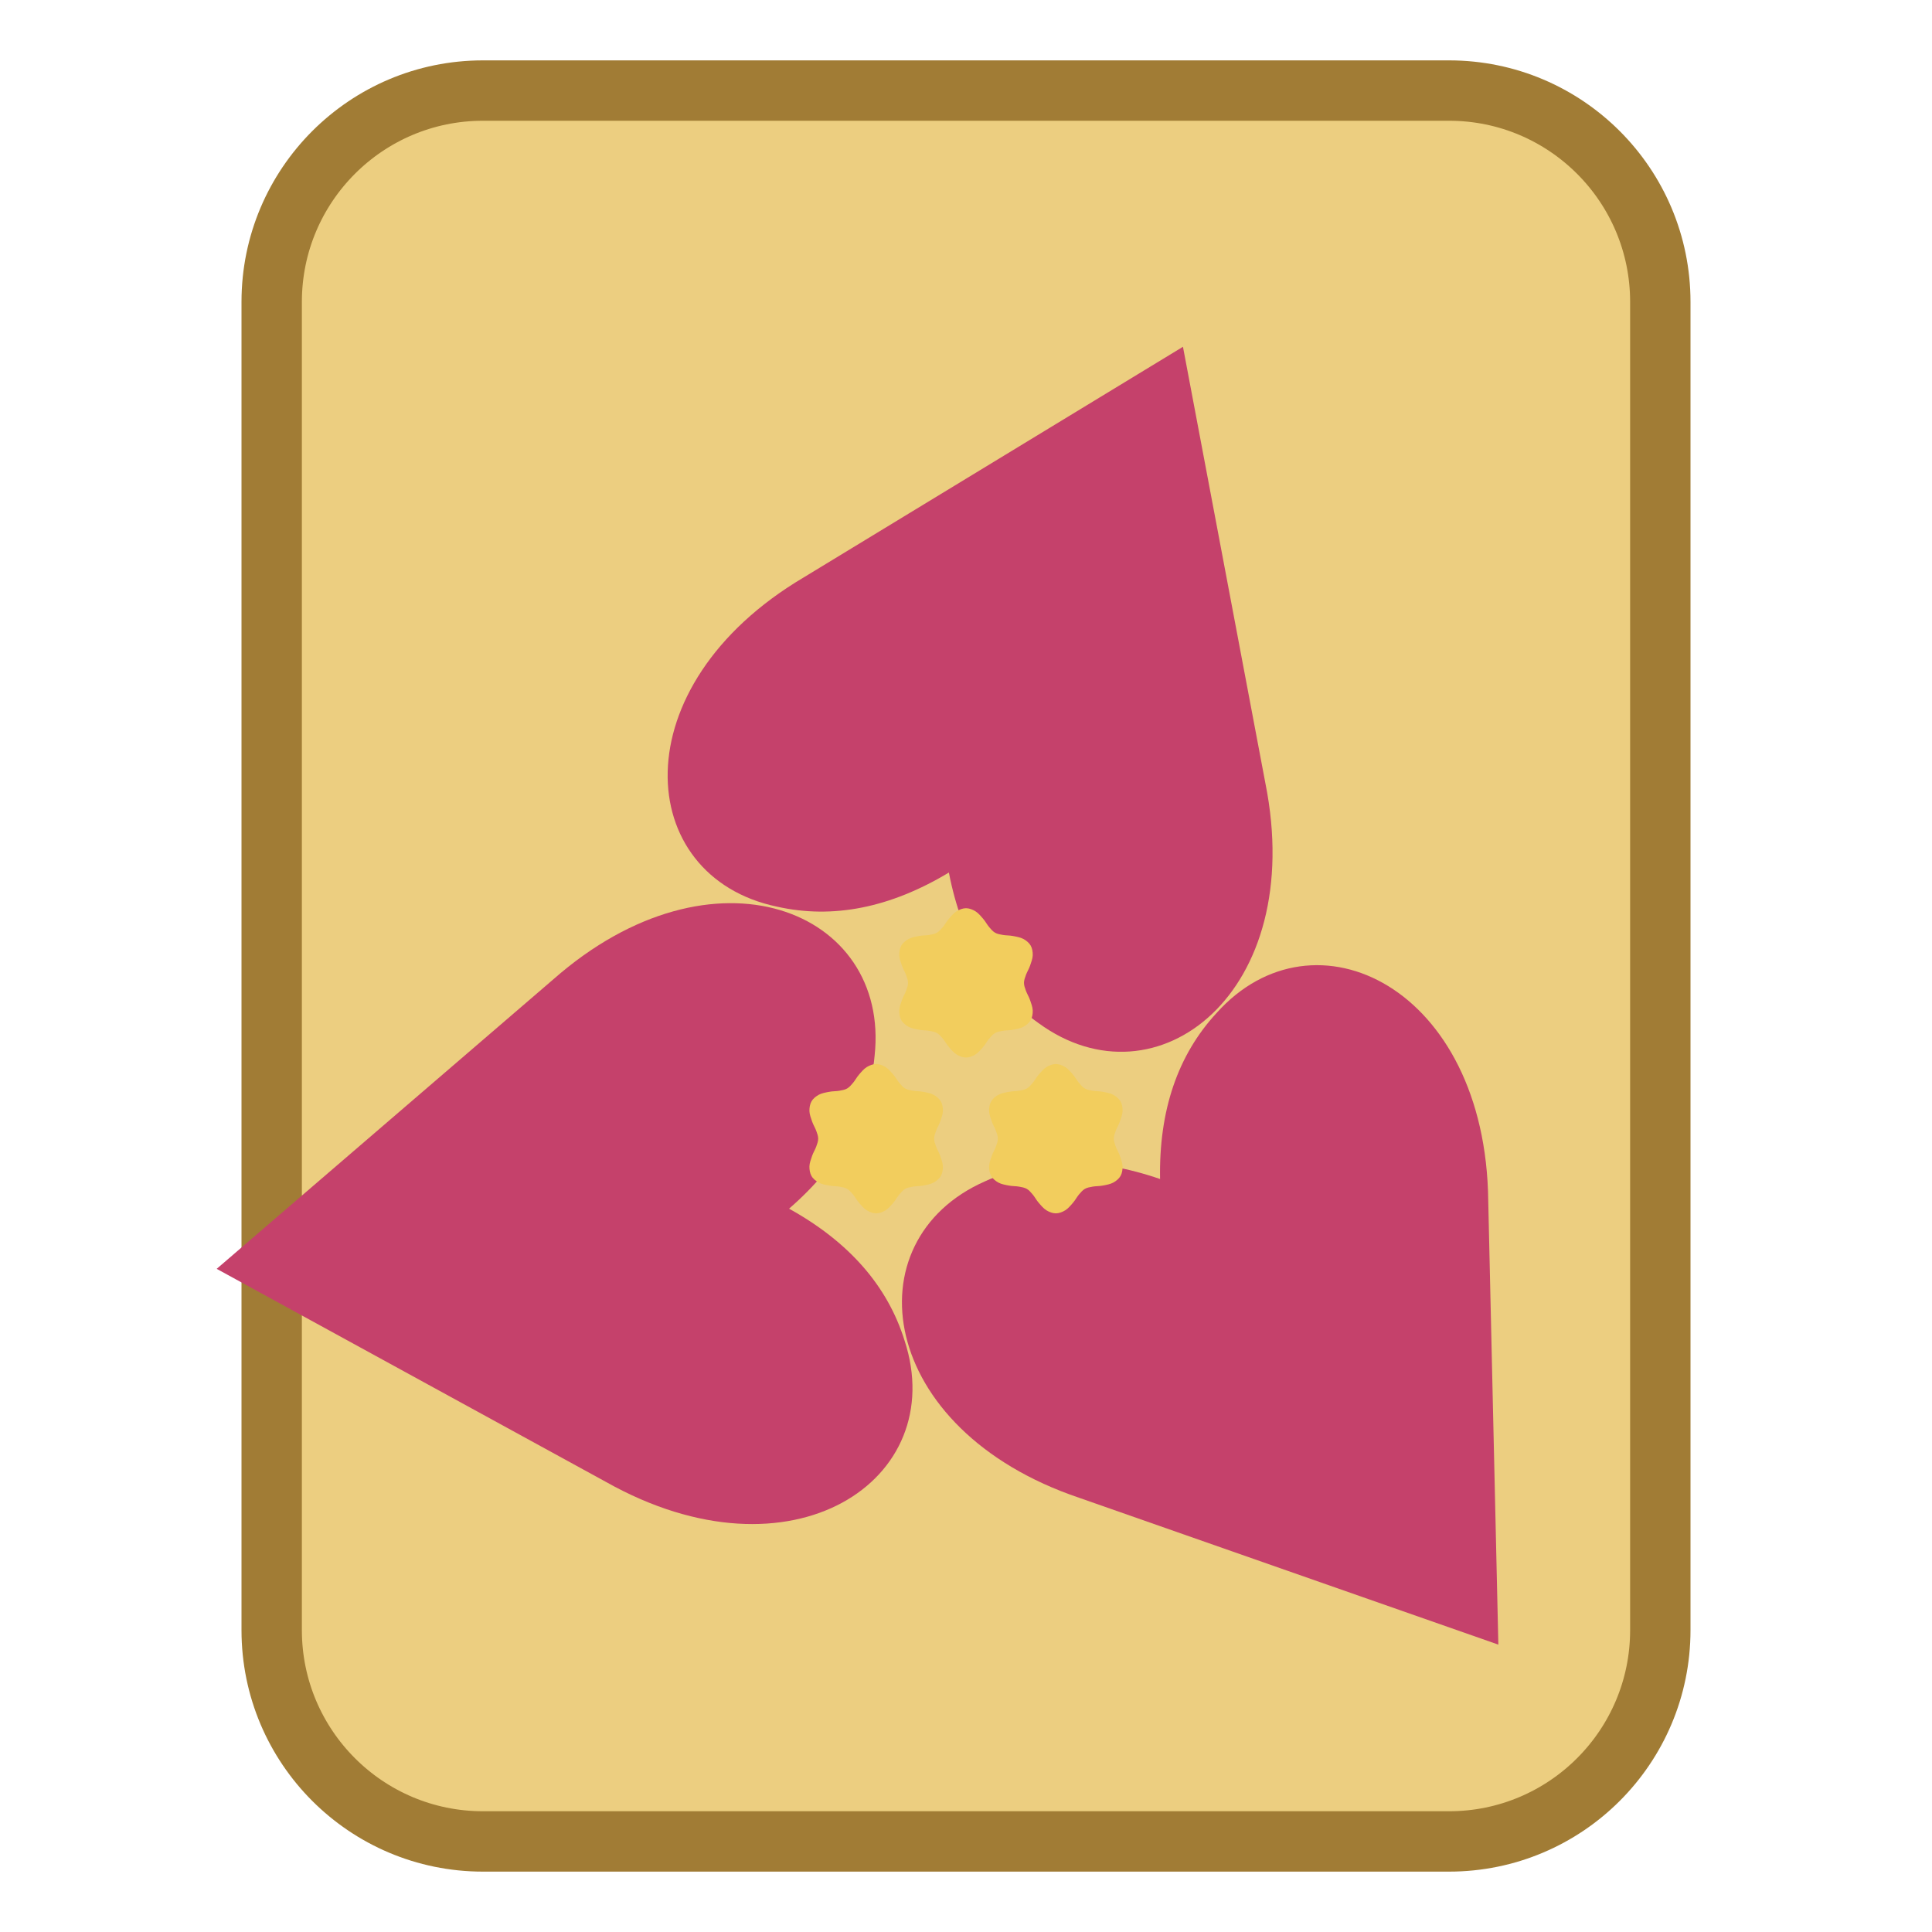
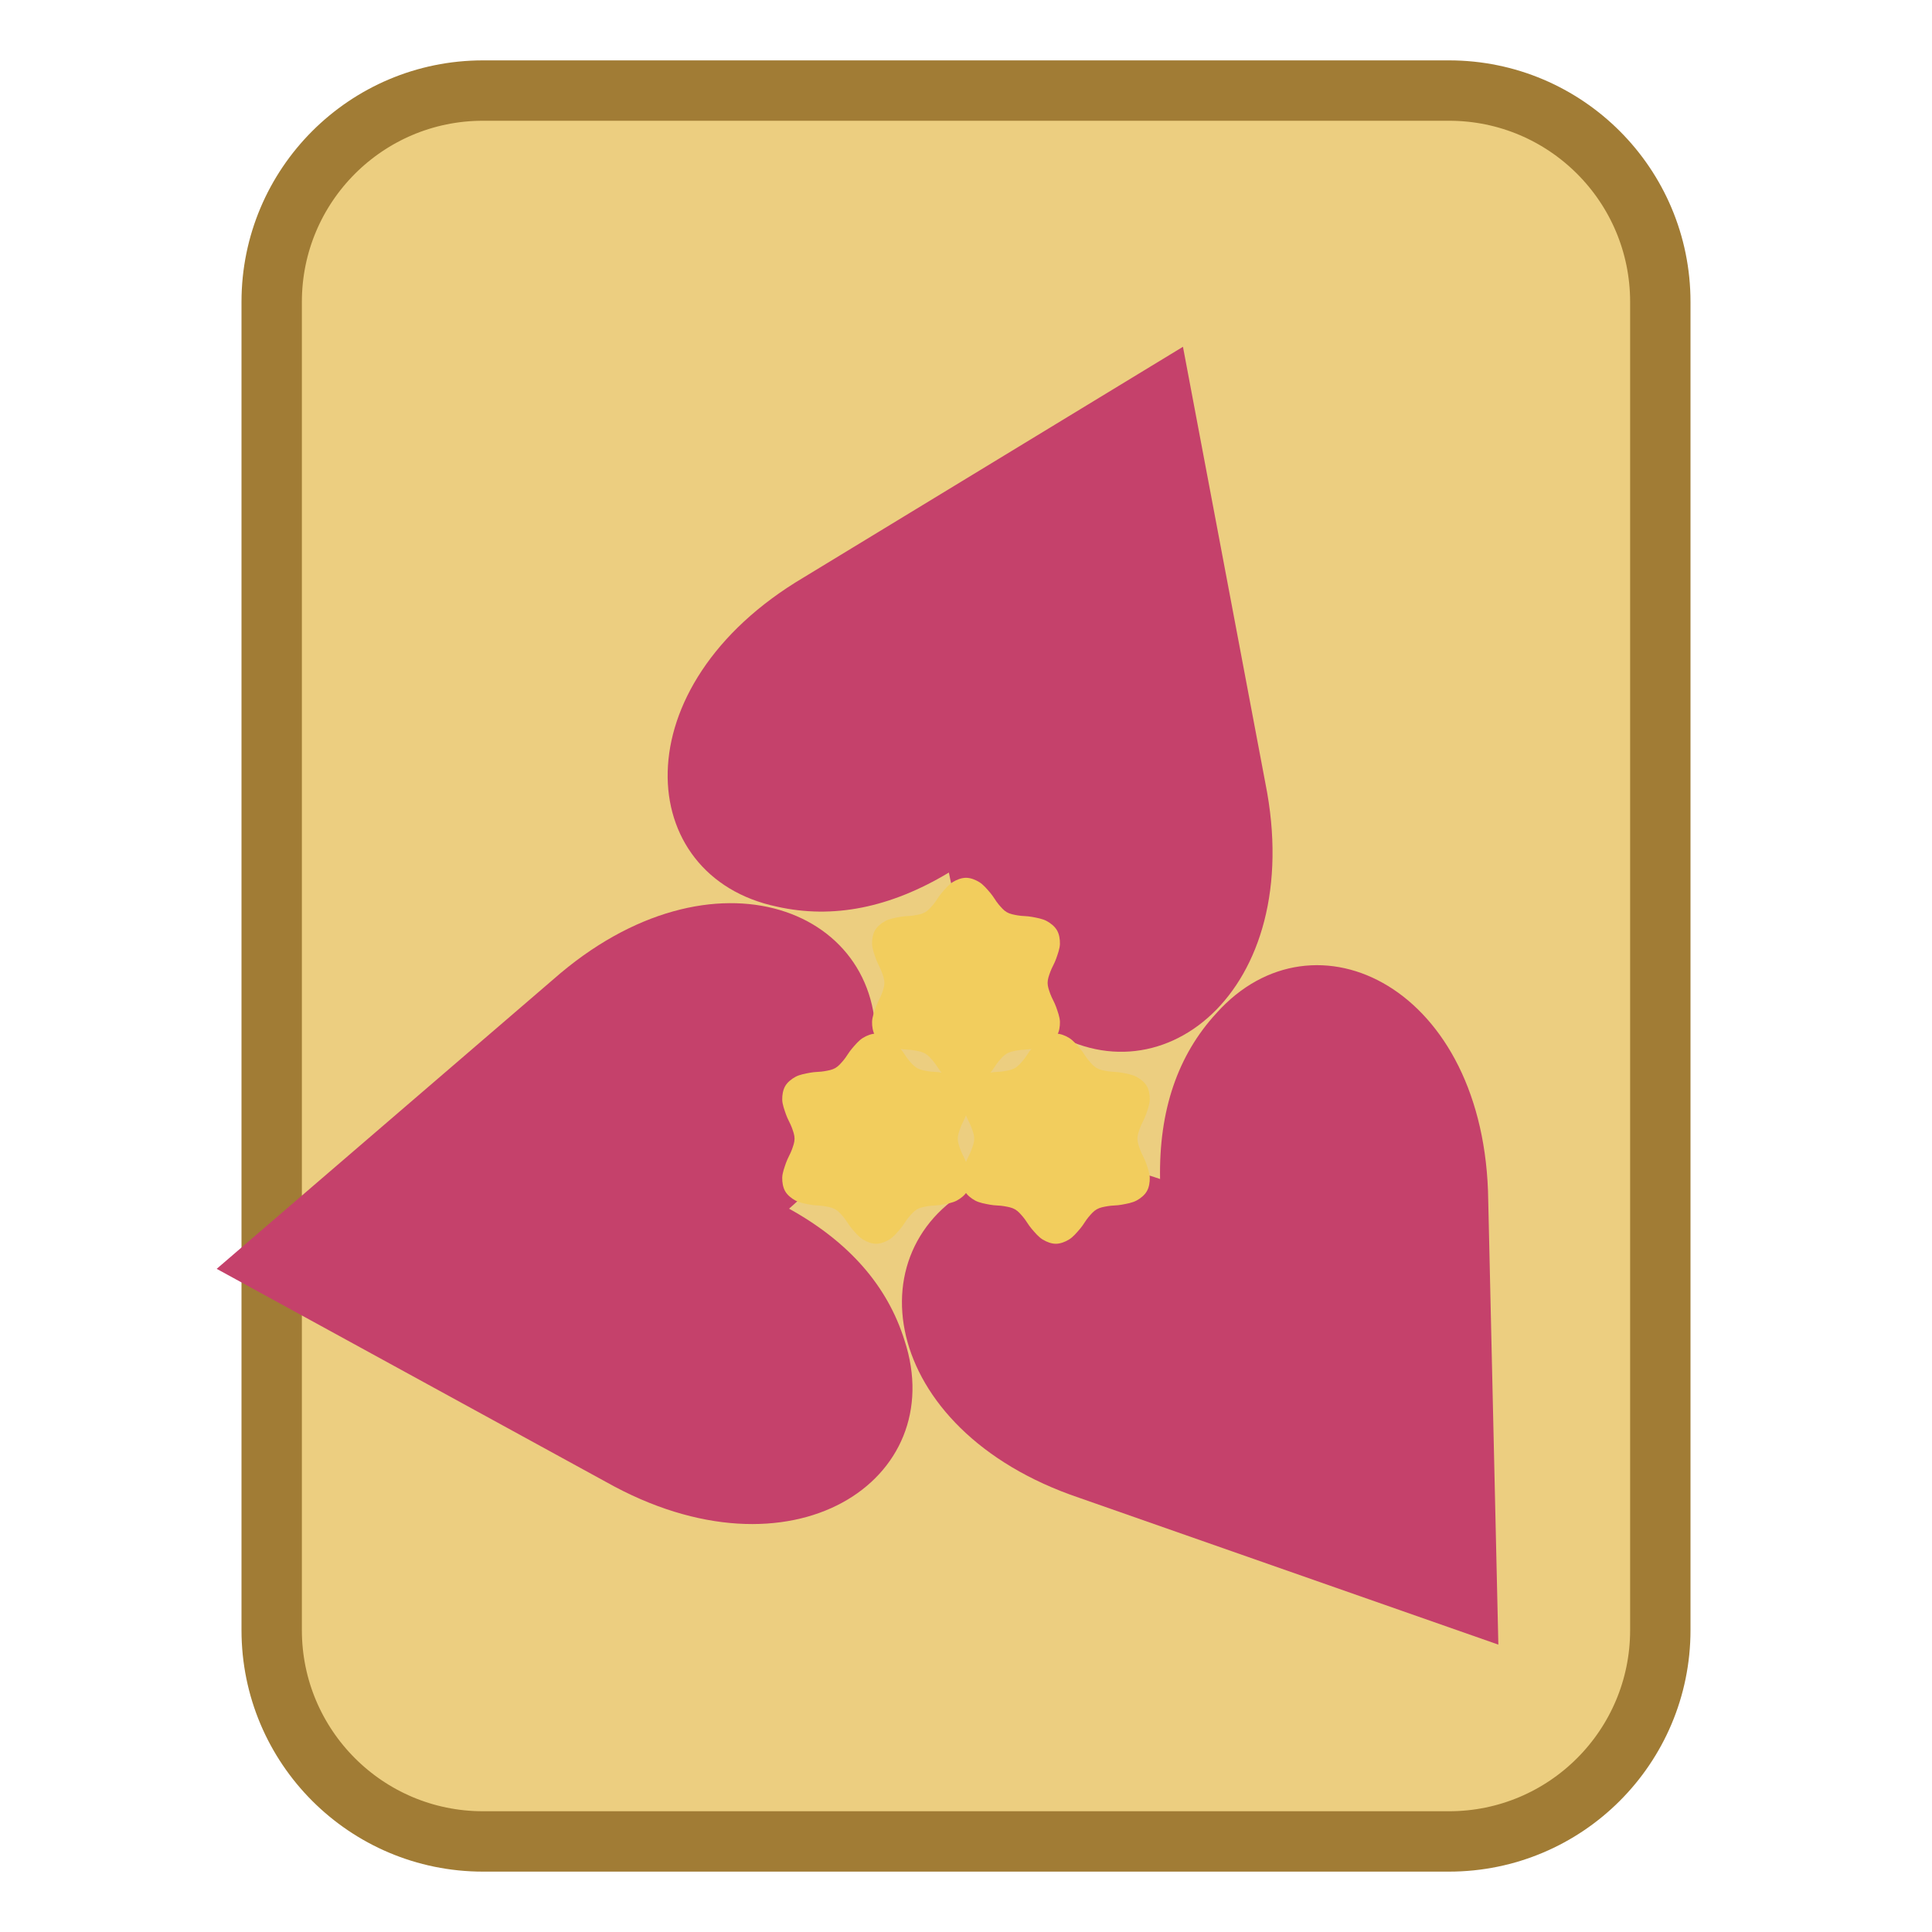
<svg xmlns="http://www.w3.org/2000/svg" viewBox="0 0 64 64" fill="none" role="img" aria-label="旋心">
  <rect x="9" y="3" width="46" height="58" rx="7" fill="#ECCE80" stroke="#A17C35" stroke-width="2" />
  <g transform="translate(32 36) scale(0.93) translate(-32 -36)">
    <g transform="rotate(0 32 36)">
      <g transform="translate(0 -2) rotate(24 32 29)">
        <path d="M32 10 L41 23 C45.4 29.2 42.2 35.2 37.1 34.1 Q34.1 33.5 32 30.5 Q29.9 33.5 26.9 34.1 C21.8 35.2 18.6 29.2 23 23 Z" fill="#C5416B" />
      </g>
    </g>
    <g transform="rotate(120 32 36)">
      <g transform="translate(0 -2) rotate(24 32 29)">
        <path d="M32 10 L41 23 C45.4 29.2 42.2 35.2 37.1 34.1 Q34.1 33.5 32 30.5 Q29.9 33.5 26.9 34.1 C21.8 35.2 18.6 29.2 23 23 Z" fill="#C5416B" />
      </g>
    </g>
    <g transform="rotate(240 32 36)">
      <g transform="translate(0 -2) rotate(24 32 29)">
        <path d="M32 10 L41 23 C45.4 29.2 42.2 35.2 37.1 34.1 Q34.1 33.5 32 30.5 Q29.9 33.5 26.9 34.1 C21.8 35.2 18.6 29.2 23 23 Z" fill="#C5416B" />
      </g>
    </g>
    <g data-flower-center="bougainvillea">
-       <path d="M32 28.53C32.083 28.53 32.173 28.564 32.249 28.611C32.324 28.657 32.393 28.74 32.453 28.81C32.513 28.879 32.558 28.966 32.61 29.027C32.662 29.088 32.705 29.14 32.765 29.175C32.825 29.21 32.892 29.221 32.971 29.235C33.049 29.25 33.147 29.245 33.237 29.263C33.328 29.28 33.434 29.298 33.512 29.34C33.59 29.382 33.665 29.443 33.706 29.515C33.748 29.587 33.763 29.682 33.761 29.771C33.758 29.86 33.72 29.96 33.69 30.047C33.66 30.134 33.608 30.216 33.581 30.292C33.554 30.367 33.53 30.431 33.53 30.5C33.53 30.569 33.554 30.633 33.581 30.708C33.608 30.784 33.66 30.866 33.69 30.953C33.72 31.04 33.758 31.14 33.761 31.229C33.763 31.318 33.748 31.413 33.706 31.485C33.665 31.557 33.59 31.618 33.512 31.66C33.434 31.702 33.328 31.72 33.237 31.737C33.147 31.755 33.049 31.75 32.971 31.765C32.892 31.779 32.825 31.79 32.765 31.825C32.705 31.86 32.662 31.912 32.61 31.973C32.558 32.034 32.513 32.121 32.453 32.19C32.393 32.26 32.324 32.343 32.249 32.389C32.173 32.436 32.083 32.47 32 32.47C31.917 32.47 31.827 32.436 31.751 32.389C31.676 32.343 31.607 32.26 31.547 32.19C31.487 32.121 31.442 32.034 31.39 31.973C31.338 31.912 31.295 31.86 31.235 31.825C31.175 31.79 31.108 31.779 31.029 31.765C30.951 31.75 30.853 31.755 30.763 31.737C30.672 31.72 30.566 31.702 30.488 31.66C30.41 31.618 30.335 31.557 30.294 31.485C30.253 31.413 30.237 31.318 30.239 31.229C30.242 31.14 30.28 31.04 30.31 30.953C30.34 30.866 30.392 30.784 30.419 30.708C30.446 30.633 30.47 30.569 30.47 30.5C30.47 30.431 30.446 30.367 30.419 30.292C30.392 30.216 30.34 30.134 30.31 30.047C30.28 29.96 30.242 29.86 30.239 29.771C30.237 29.682 30.253 29.587 30.294 29.515C30.335 29.443 30.41 29.382 30.488 29.34C30.566 29.298 30.672 29.28 30.763 29.263C30.853 29.245 30.951 29.25 31.029 29.235C31.108 29.221 31.175 29.21 31.235 29.175C31.295 29.14 31.338 29.088 31.39 29.027C31.442 28.966 31.487 28.879 31.547 28.81C31.607 28.74 31.676 28.657 31.751 28.611C31.827 28.564 31.917 28.53 32 28.53Z" transform="translate(32 32.3) scale(1.35) translate(-32 -30.5)" fill="#F2CD5D" />
-       <path d="M32 28.53C32.083 28.53 32.173 28.564 32.249 28.611C32.324 28.657 32.393 28.74 32.453 28.81C32.513 28.879 32.558 28.966 32.61 29.027C32.662 29.088 32.705 29.14 32.765 29.175C32.825 29.21 32.892 29.221 32.971 29.235C33.049 29.25 33.147 29.245 33.237 29.263C33.328 29.28 33.434 29.298 33.512 29.34C33.59 29.382 33.665 29.443 33.706 29.515C33.748 29.587 33.763 29.682 33.761 29.771C33.758 29.86 33.72 29.96 33.69 30.047C33.66 30.134 33.608 30.216 33.581 30.292C33.554 30.367 33.53 30.431 33.53 30.5C33.53 30.569 33.554 30.633 33.581 30.708C33.608 30.784 33.66 30.866 33.69 30.953C33.72 31.04 33.758 31.14 33.761 31.229C33.763 31.318 33.748 31.413 33.706 31.485C33.665 31.557 33.59 31.618 33.512 31.66C33.434 31.702 33.328 31.72 33.237 31.737C33.147 31.755 33.049 31.75 32.971 31.765C32.892 31.779 32.825 31.79 32.765 31.825C32.705 31.86 32.662 31.912 32.61 31.973C32.558 32.034 32.513 32.121 32.453 32.19C32.393 32.26 32.324 32.343 32.249 32.389C32.173 32.436 32.083 32.47 32 32.47C31.917 32.47 31.827 32.436 31.751 32.389C31.676 32.343 31.607 32.26 31.547 32.19C31.487 32.121 31.442 32.034 31.39 31.973C31.338 31.912 31.295 31.86 31.235 31.825C31.175 31.79 31.108 31.779 31.029 31.765C30.951 31.75 30.853 31.755 30.763 31.737C30.672 31.72 30.566 31.702 30.488 31.66C30.41 31.618 30.335 31.557 30.294 31.485C30.253 31.413 30.237 31.318 30.239 31.229C30.242 31.14 30.28 31.04 30.31 30.953C30.34 30.866 30.392 30.784 30.419 30.708C30.446 30.633 30.47 30.569 30.47 30.5C30.47 30.431 30.446 30.367 30.419 30.292C30.392 30.216 30.34 30.134 30.31 30.047C30.28 29.96 30.242 29.86 30.239 29.771C30.237 29.682 30.253 29.587 30.294 29.515C30.335 29.443 30.41 29.382 30.488 29.34C30.566 29.298 30.672 29.28 30.763 29.263C30.853 29.245 30.951 29.25 31.029 29.235C31.108 29.221 31.175 29.21 31.235 29.175C31.295 29.14 31.338 29.088 31.39 29.027C31.442 28.966 31.487 28.879 31.547 28.81C31.607 28.74 31.676 28.657 31.751 28.611C31.827 28.564 31.917 28.53 32 28.53Z" transform="translate(28.8 37.85) scale(1.35) translate(-32 -30.5)" fill="#F2CD5D" />
-       <path d="M32 28.53C32.083 28.53 32.173 28.564 32.249 28.611C32.324 28.657 32.393 28.74 32.453 28.81C32.513 28.879 32.558 28.966 32.61 29.027C32.662 29.088 32.705 29.14 32.765 29.175C32.825 29.21 32.892 29.221 32.971 29.235C33.049 29.25 33.147 29.245 33.237 29.263C33.328 29.28 33.434 29.298 33.512 29.34C33.59 29.382 33.665 29.443 33.706 29.515C33.748 29.587 33.763 29.682 33.761 29.771C33.758 29.86 33.72 29.96 33.69 30.047C33.66 30.134 33.608 30.216 33.581 30.292C33.554 30.367 33.53 30.431 33.53 30.5C33.53 30.569 33.554 30.633 33.581 30.708C33.608 30.784 33.66 30.866 33.69 30.953C33.72 31.04 33.758 31.14 33.761 31.229C33.763 31.318 33.748 31.413 33.706 31.485C33.665 31.557 33.59 31.618 33.512 31.66C33.434 31.702 33.328 31.72 33.237 31.737C33.147 31.755 33.049 31.75 32.971 31.765C32.892 31.779 32.825 31.79 32.765 31.825C32.705 31.86 32.662 31.912 32.61 31.973C32.558 32.034 32.513 32.121 32.453 32.19C32.393 32.26 32.324 32.343 32.249 32.389C32.173 32.436 32.083 32.47 32 32.47C31.917 32.47 31.827 32.436 31.751 32.389C31.676 32.343 31.607 32.26 31.547 32.19C31.487 32.121 31.442 32.034 31.39 31.973C31.338 31.912 31.295 31.86 31.235 31.825C31.175 31.79 31.108 31.779 31.029 31.765C30.951 31.75 30.853 31.755 30.763 31.737C30.672 31.72 30.566 31.702 30.488 31.66C30.41 31.618 30.335 31.557 30.294 31.485C30.253 31.413 30.237 31.318 30.239 31.229C30.242 31.14 30.28 31.04 30.31 30.953C30.34 30.866 30.392 30.784 30.419 30.708C30.446 30.633 30.47 30.569 30.47 30.5C30.47 30.431 30.446 30.367 30.419 30.292C30.392 30.216 30.34 30.134 30.31 30.047C30.28 29.96 30.242 29.86 30.239 29.771C30.237 29.682 30.253 29.587 30.294 29.515C30.335 29.443 30.41 29.382 30.488 29.34C30.566 29.298 30.672 29.28 30.763 29.263C30.853 29.245 30.951 29.25 31.029 29.235C31.108 29.221 31.175 29.21 31.235 29.175C31.295 29.14 31.338 29.088 31.39 29.027C31.442 28.966 31.487 28.879 31.547 28.81C31.607 28.74 31.676 28.657 31.751 28.611C31.827 28.564 31.917 28.53 32 28.53Z" transform="translate(35.2 37.85) scale(1.35) translate(-32 -30.5)" fill="#F2CD5D" />
+       <path d="M32 28.53C32.083 28.53 32.173 28.564 32.249 28.611C32.324 28.657 32.393 28.74 32.453 28.81C32.513 28.879 32.558 28.966 32.61 29.027C32.662 29.088 32.705 29.14 32.765 29.175C32.825 29.21 32.892 29.221 32.971 29.235C33.049 29.25 33.147 29.245 33.237 29.263C33.328 29.28 33.434 29.298 33.512 29.34C33.59 29.382 33.665 29.443 33.706 29.515C33.748 29.587 33.763 29.682 33.761 29.771C33.758 29.86 33.72 29.96 33.69 30.047C33.66 30.134 33.608 30.216 33.581 30.292C33.554 30.367 33.53 30.431 33.53 30.5C33.53 30.569 33.554 30.633 33.581 30.708C33.608 30.784 33.66 30.866 33.69 30.953C33.72 31.04 33.758 31.14 33.761 31.229C33.763 31.318 33.748 31.413 33.706 31.485C33.665 31.557 33.59 31.618 33.512 31.66C33.434 31.702 33.328 31.72 33.237 31.737C33.147 31.755 33.049 31.75 32.971 31.765C32.892 31.779 32.825 31.79 32.765 31.825C32.705 31.86 32.662 31.912 32.61 31.973C32.558 32.034 32.513 32.121 32.453 32.19C32.393 32.26 32.324 32.343 32.249 32.389C32.173 32.436 32.083 32.47 32 32.47C31.917 32.47 31.827 32.436 31.751 32.389C31.676 32.343 31.607 32.26 31.547 32.19C31.487 32.121 31.442 32.034 31.39 31.973C31.338 31.912 31.295 31.86 31.235 31.825C31.175 31.79 31.108 31.779 31.029 31.765C30.951 31.75 30.853 31.755 30.763 31.737C30.672 31.72 30.566 31.702 30.488 31.66C30.41 31.618 30.335 31.557 30.294 31.485C30.253 31.413 30.237 31.318 30.239 31.229C30.242 31.14 30.28 31.04 30.31 30.953C30.34 30.866 30.392 30.784 30.419 30.708C30.446 30.633 30.47 30.569 30.47 30.5C30.47 30.431 30.446 30.367 30.419 30.292C30.392 30.216 30.34 30.134 30.31 30.047C30.28 29.96 30.242 29.86 30.239 29.771C30.237 29.682 30.253 29.587 30.294 29.515C30.335 29.443 30.41 29.382 30.488 29.34C30.566 29.298 30.672 29.28 30.763 29.263C30.853 29.245 30.951 29.25 31.029 29.235C31.108 29.221 31.175 29.21 31.235 29.175C31.295 29.14 31.338 29.088 31.39 29.027C31.442 28.966 31.487 28.879 31.547 28.81C31.607 28.74 31.676 28.657 31.751 28.611C31.827 28.564 31.917 28.53 32 28.53Z" transform="translate(32 32.3) scale(1.9) translate(-32 -30.5)" fill="#F2CD5D" />
+       <path d="M32 28.53C32.083 28.53 32.173 28.564 32.249 28.611C32.324 28.657 32.393 28.74 32.453 28.81C32.513 28.879 32.558 28.966 32.61 29.027C32.662 29.088 32.705 29.14 32.765 29.175C32.825 29.21 32.892 29.221 32.971 29.235C33.049 29.25 33.147 29.245 33.237 29.263C33.328 29.28 33.434 29.298 33.512 29.34C33.59 29.382 33.665 29.443 33.706 29.515C33.748 29.587 33.763 29.682 33.761 29.771C33.758 29.86 33.72 29.96 33.69 30.047C33.66 30.134 33.608 30.216 33.581 30.292C33.554 30.367 33.53 30.431 33.53 30.5C33.53 30.569 33.554 30.633 33.581 30.708C33.608 30.784 33.66 30.866 33.69 30.953C33.72 31.04 33.758 31.14 33.761 31.229C33.763 31.318 33.748 31.413 33.706 31.485C33.665 31.557 33.59 31.618 33.512 31.66C33.434 31.702 33.328 31.72 33.237 31.737C33.147 31.755 33.049 31.75 32.971 31.765C32.892 31.779 32.825 31.79 32.765 31.825C32.705 31.86 32.662 31.912 32.61 31.973C32.558 32.034 32.513 32.121 32.453 32.19C32.393 32.26 32.324 32.343 32.249 32.389C32.173 32.436 32.083 32.47 32 32.47C31.917 32.47 31.827 32.436 31.751 32.389C31.676 32.343 31.607 32.26 31.547 32.19C31.487 32.121 31.442 32.034 31.39 31.973C31.338 31.912 31.295 31.86 31.235 31.825C31.175 31.79 31.108 31.779 31.029 31.765C30.951 31.75 30.853 31.755 30.763 31.737C30.672 31.72 30.566 31.702 30.488 31.66C30.41 31.618 30.335 31.557 30.294 31.485C30.253 31.413 30.237 31.318 30.239 31.229C30.242 31.14 30.28 31.04 30.31 30.953C30.34 30.866 30.392 30.784 30.419 30.708C30.446 30.633 30.47 30.569 30.47 30.5C30.47 30.431 30.446 30.367 30.419 30.292C30.392 30.216 30.34 30.134 30.31 30.047C30.28 29.96 30.242 29.86 30.239 29.771C30.237 29.682 30.253 29.587 30.294 29.515C30.335 29.443 30.41 29.382 30.488 29.34C30.566 29.298 30.672 29.28 30.763 29.263C30.853 29.245 30.951 29.25 31.029 29.235C31.108 29.221 31.175 29.21 31.235 29.175C31.295 29.14 31.338 29.088 31.39 29.027C31.442 28.966 31.487 28.879 31.547 28.81C31.607 28.74 31.676 28.657 31.751 28.611C31.827 28.564 31.917 28.53 32 28.53Z" transform="translate(28.8 37.85) scale(1.9) translate(-32 -30.5)" fill="#F2CD5D" />
+       <path d="M32 28.53C32.083 28.53 32.173 28.564 32.249 28.611C32.324 28.657 32.393 28.74 32.453 28.81C32.513 28.879 32.558 28.966 32.61 29.027C32.662 29.088 32.705 29.14 32.765 29.175C32.825 29.21 32.892 29.221 32.971 29.235C33.049 29.25 33.147 29.245 33.237 29.263C33.328 29.28 33.434 29.298 33.512 29.34C33.59 29.382 33.665 29.443 33.706 29.515C33.748 29.587 33.763 29.682 33.761 29.771C33.758 29.86 33.72 29.96 33.69 30.047C33.66 30.134 33.608 30.216 33.581 30.292C33.554 30.367 33.53 30.431 33.53 30.5C33.53 30.569 33.554 30.633 33.581 30.708C33.608 30.784 33.66 30.866 33.69 30.953C33.72 31.04 33.758 31.14 33.761 31.229C33.763 31.318 33.748 31.413 33.706 31.485C33.665 31.557 33.59 31.618 33.512 31.66C33.434 31.702 33.328 31.72 33.237 31.737C33.147 31.755 33.049 31.75 32.971 31.765C32.892 31.779 32.825 31.79 32.765 31.825C32.705 31.86 32.662 31.912 32.61 31.973C32.558 32.034 32.513 32.121 32.453 32.19C32.393 32.26 32.324 32.343 32.249 32.389C32.173 32.436 32.083 32.47 32 32.47C31.917 32.47 31.827 32.436 31.751 32.389C31.676 32.343 31.607 32.26 31.547 32.19C31.487 32.121 31.442 32.034 31.39 31.973C31.338 31.912 31.295 31.86 31.235 31.825C31.175 31.79 31.108 31.779 31.029 31.765C30.951 31.75 30.853 31.755 30.763 31.737C30.672 31.72 30.566 31.702 30.488 31.66C30.41 31.618 30.335 31.557 30.294 31.485C30.253 31.413 30.237 31.318 30.239 31.229C30.242 31.14 30.28 31.04 30.31 30.953C30.34 30.866 30.392 30.784 30.419 30.708C30.446 30.633 30.47 30.569 30.47 30.5C30.47 30.431 30.446 30.367 30.419 30.292C30.392 30.216 30.34 30.134 30.31 30.047C30.28 29.96 30.242 29.86 30.239 29.771C30.237 29.682 30.253 29.587 30.294 29.515C30.335 29.443 30.41 29.382 30.488 29.34C30.566 29.298 30.672 29.28 30.763 29.263C30.853 29.245 30.951 29.25 31.029 29.235C31.108 29.221 31.175 29.21 31.235 29.175C31.295 29.14 31.338 29.088 31.39 29.027C31.442 28.966 31.487 28.879 31.547 28.81C31.607 28.74 31.676 28.657 31.751 28.611C31.827 28.564 31.917 28.53 32 28.53Z" transform="translate(35.2 37.85) scale(1.9) translate(-32 -30.5)" fill="#F2CD5D" />
    </g>
  </g>
</svg>
